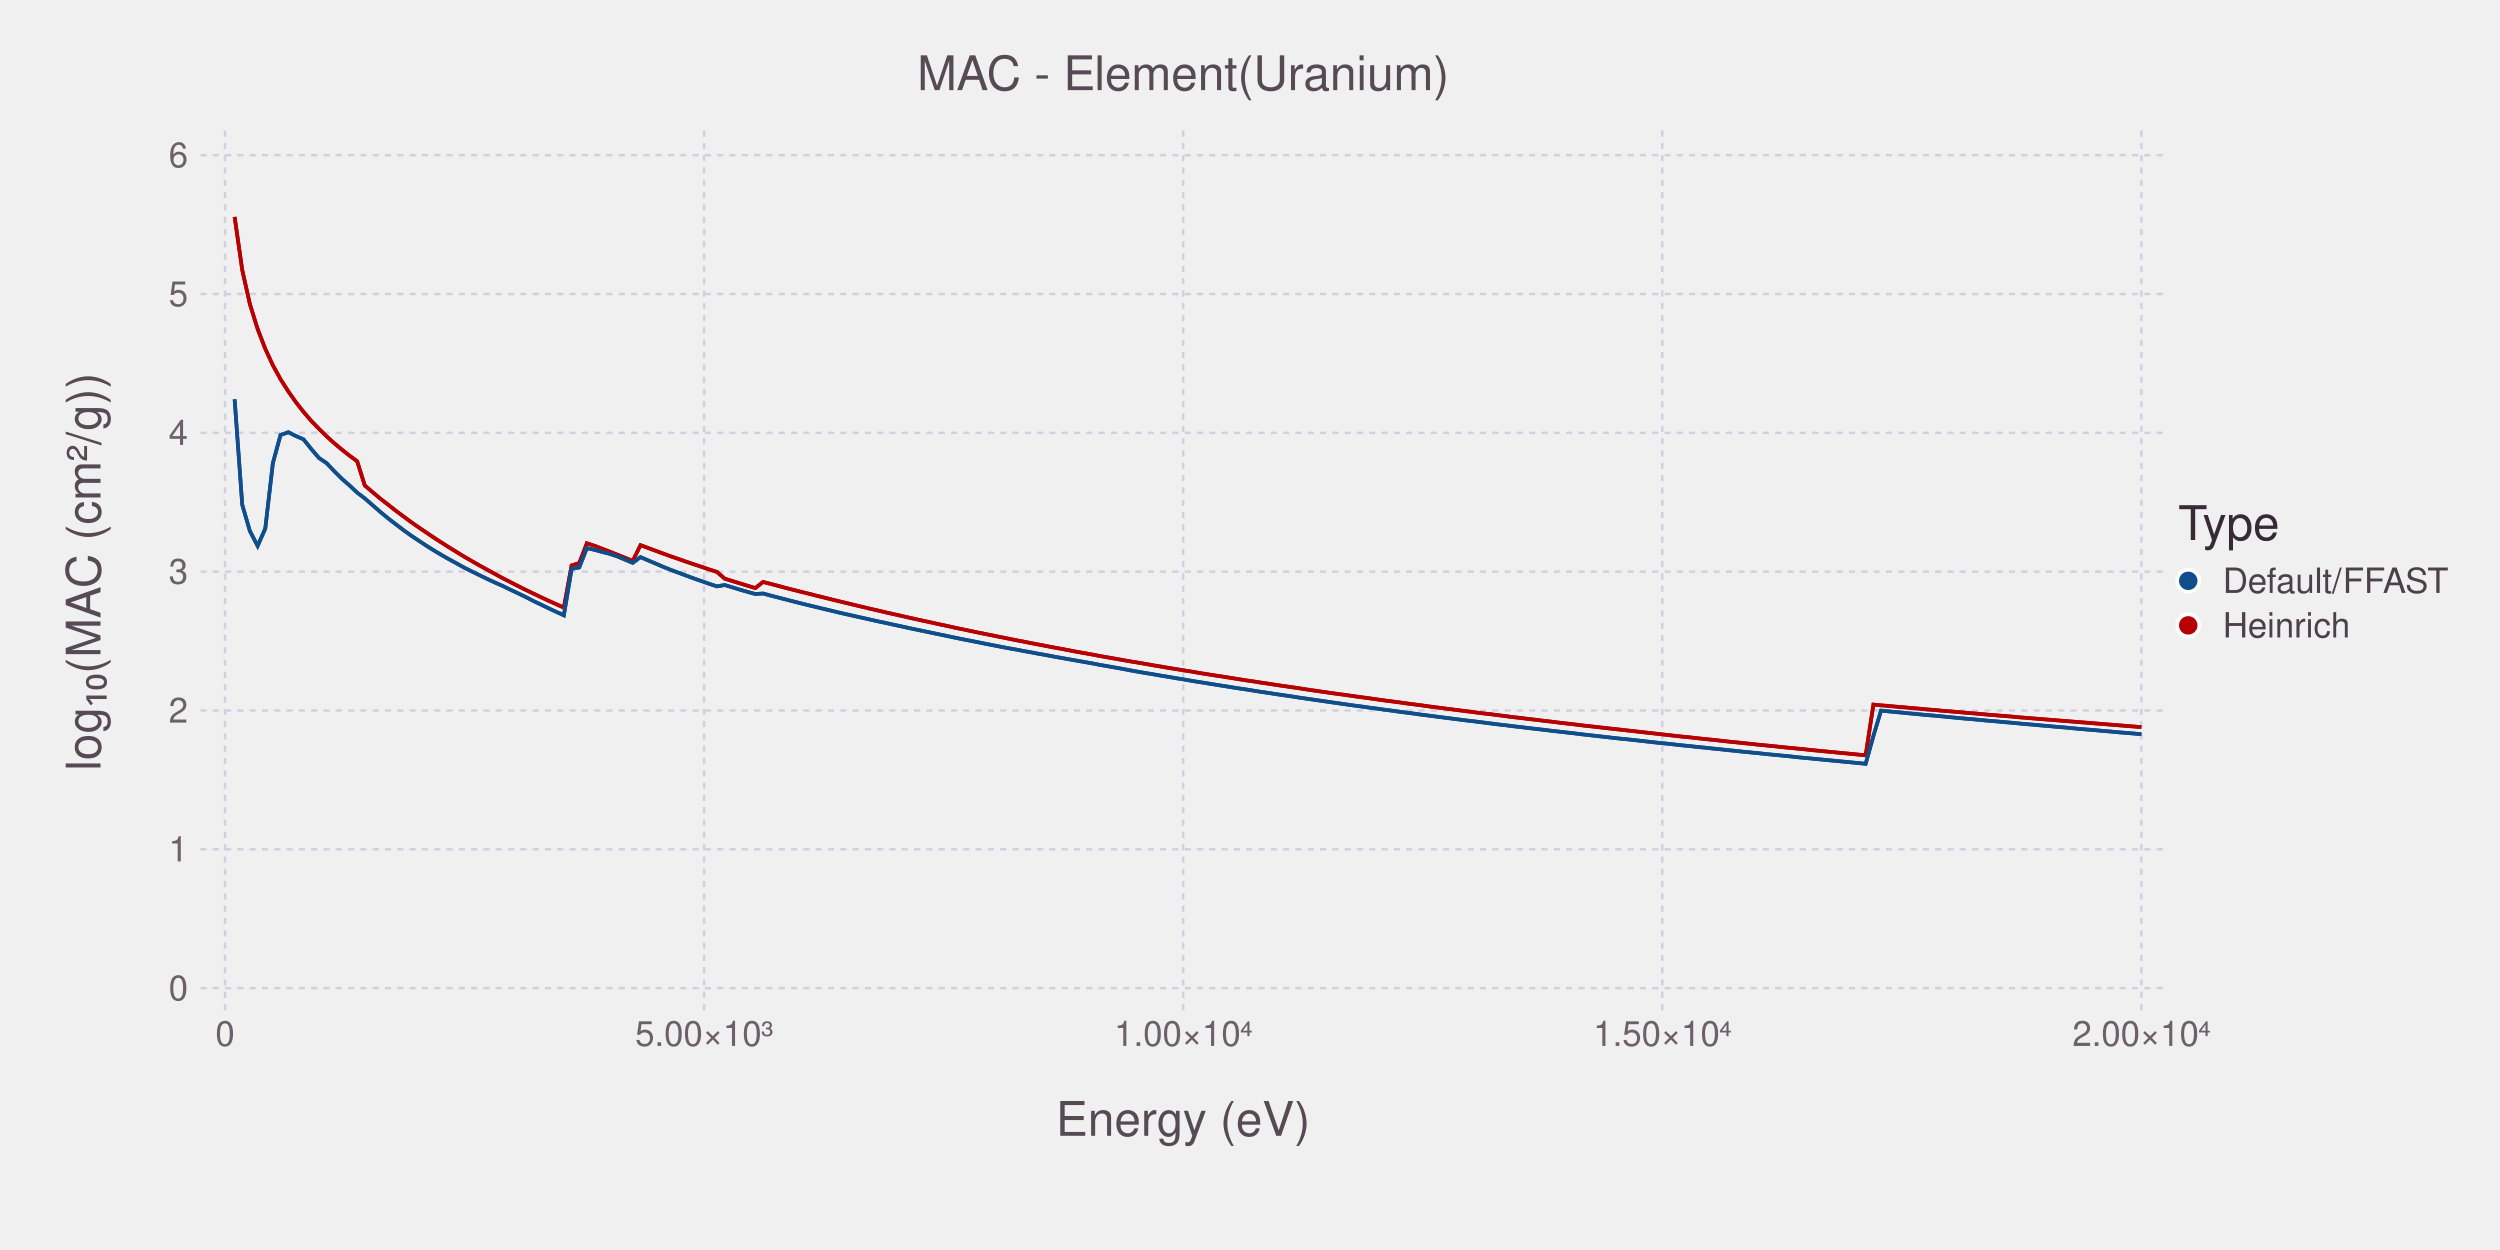
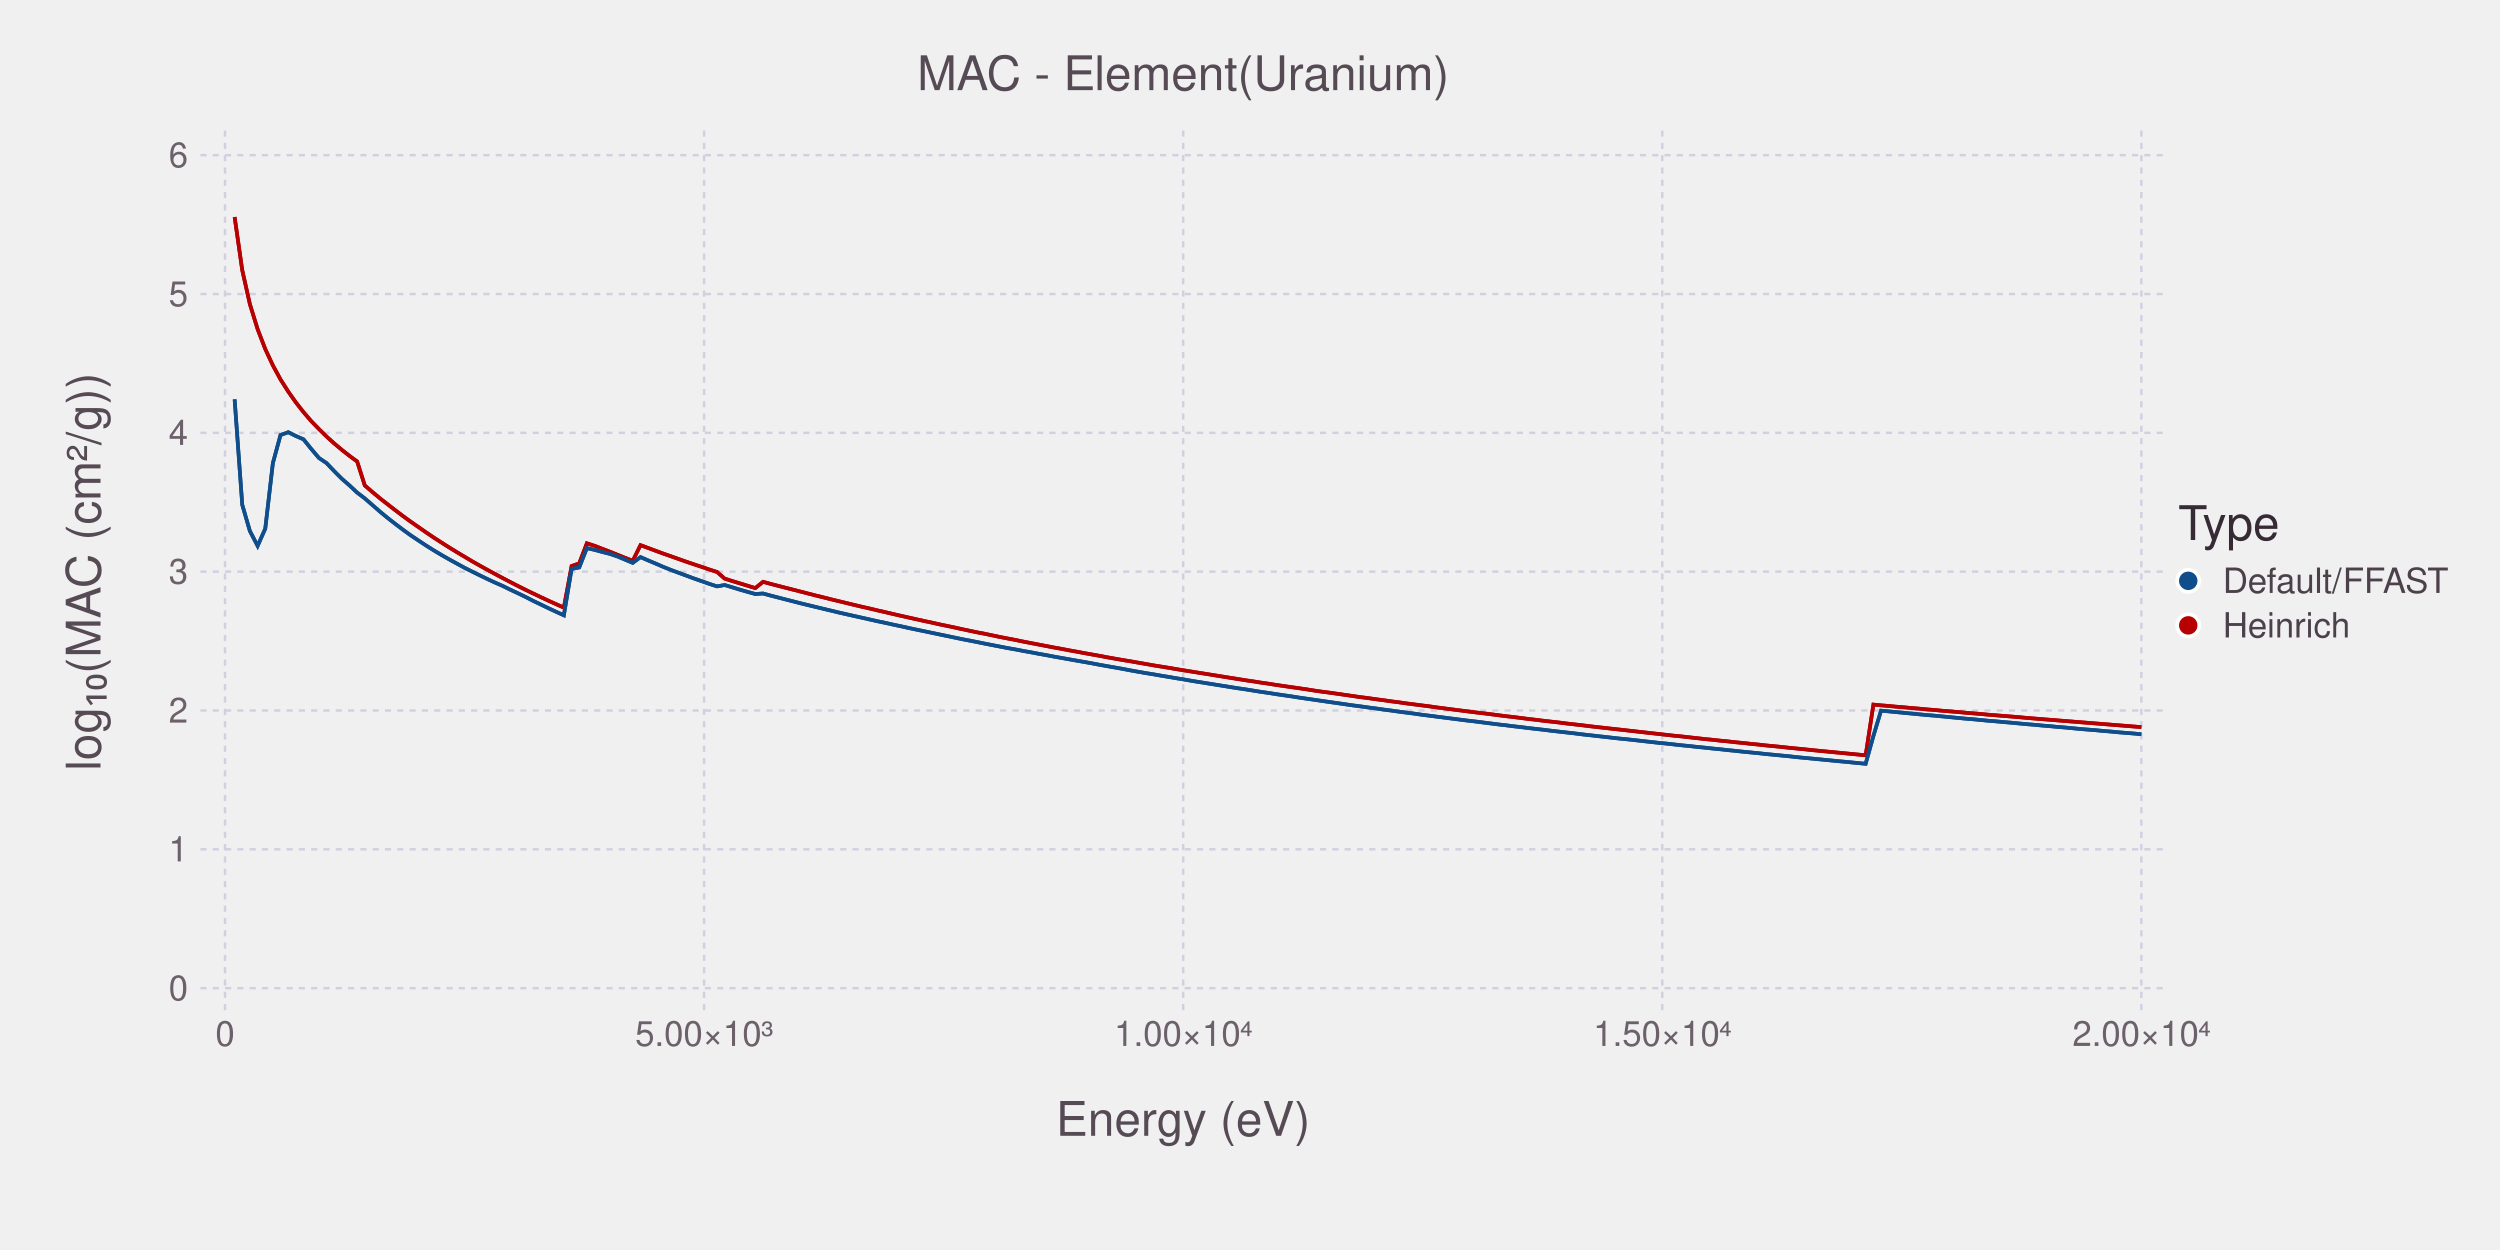
<svg xmlns="http://www.w3.org/2000/svg" version="1.2" width="203.2mm" height="101.6mm" viewBox="0 0 203.2 101.6" stroke="none" fill="#000000" stroke-width="0.3" font-size="3.88">
  <defs>
    <marker id="arrow" markerWidth="15" markerHeight="7" refX="5" refY="3.5" orient="auto" markerUnits="strokeWidth">
      <path d="M0,0 L15,3.5 L0,7 z" stroke="context-stroke" fill="context-stroke" />
    </marker>
  </defs>
-   <g class="plotroot xscalable yscalable" id="img-ddc26c8d-1">
-     <g font-size="3.88" font-family="'PT Sans','Helvetica Neue','Helvetica',sans-serif" fill="#564A55" stroke="#000000" stroke-opacity="0.000" id="img-ddc26c8d-2">
+   <g class="plotroot xscalable yscalable" id="img-5a6da447-1">
+     <g font-size="3.88" font-family="'PT Sans','Helvetica Neue','Helvetica',sans-serif" fill="#564A55" stroke="#000000" stroke-opacity="0.000" id="img-5a6da447-2">
      <g transform="translate(96.17,89.99)">
        <g class="primitive">
          <text text-anchor="middle" dy="0.6em">Energy (eV)</text>
        </g>
      </g>
    </g>
-     <g class="guide xlabels" font-size="2.82" font-family="'PT Sans Caption','Helvetica Neue','Helvetica',sans-serif" fill="#6C606B" id="img-ddc26c8d-3">
+     <g class="guide xlabels" font-size="2.82" font-family="'PT Sans Caption','Helvetica Neue','Helvetica',sans-serif" fill="#6C606B" id="img-5a6da447-3">
      <g transform="translate(18.29,83.32)">
        <g class="primitive">
          <text text-anchor="middle" dy="0.6em">0</text>
        </g>
      </g>
      <g transform="translate(57.23,83.32)">
        <g class="primitive">
          <text text-anchor="middle" dy="0.6em">5.00×10³</text>
        </g>
      </g>
      <g transform="translate(96.17,83.32)">
        <g class="primitive">
          <text text-anchor="middle" dy="0.6em">1.00×10⁴</text>
        </g>
      </g>
      <g transform="translate(135.11,83.32)">
        <g class="primitive">
          <text text-anchor="middle" dy="0.6em">1.50×10⁴</text>
        </g>
      </g>
      <g transform="translate(174.05,83.32)">
        <g class="primitive">
          <text text-anchor="middle" dy="0.6em">2.00×10⁴</text>
        </g>
      </g>
    </g>
-     <g class="guide colorkey" id="img-ddc26c8d-4">
-       <g fill="#4C404B" font-size="2.82" font-family="'PT Sans','Helvetica Neue','Helvetica',sans-serif" id="img-ddc26c8d-5">
-         <g transform="translate(180.67,47.21)" id="img-ddc26c8d-6">
+     <g class="guide colorkey" id="img-5a6da447-4">
+       <g fill="#4C404B" font-size="2.82" font-family="'PT Sans','Helvetica Neue','Helvetica',sans-serif" id="img-5a6da447-5">
+         <g transform="translate(180.67,47.21)" id="img-5a6da447-6">
          <g class="primitive">
            <text dy="0.35em">Default/FFAST</text>
          </g>
        </g>
-         <g transform="translate(180.67,50.83)" id="img-ddc26c8d-7">
+         <g transform="translate(180.67,50.83)" id="img-5a6da447-7">
          <g class="primitive">
            <text dy="0.35em">Heinrich</text>
          </g>
        </g>
      </g>
-       <g stroke-width="0.3" id="img-ddc26c8d-8">
-         <g stroke="#FFFFFF" fill-opacity="1" fill="#B70002" id="img-ddc26c8d-9">
-           <g transform="translate(177.86,50.83)" id="img-ddc26c8d-10">
+       <g stroke-width="0.3" id="img-5a6da447-8">
+         <g stroke="#FFFFFF" fill-opacity="1" fill="#B70002" id="img-5a6da447-9">
+           <g transform="translate(177.86,50.83)" id="img-5a6da447-10">
            <circle cx="0" cy="0" r="0.9" class="primitive" />
          </g>
        </g>
-         <g stroke="#FFFFFF" fill-opacity="1" fill="#104E8B" id="img-ddc26c8d-11">
-           <g transform="translate(177.86,47.21)" id="img-ddc26c8d-12">
+         <g stroke="#FFFFFF" fill-opacity="1" fill="#104E8B" id="img-5a6da447-11">
+           <g transform="translate(177.86,47.21)" id="img-5a6da447-12">
            <circle cx="0" cy="0" r="0.9" class="primitive" />
          </g>
        </g>
      </g>
-       <g fill="#362A35" font-size="3.88" font-family="'PT Sans','Helvetica Neue','Helvetica',sans-serif" stroke="#000000" stroke-opacity="0.000" id="img-ddc26c8d-13">
-         <g transform="translate(177.05,43.89)" id="img-ddc26c8d-14">
+       <g fill="#362A35" font-size="3.88" font-family="'PT Sans','Helvetica Neue','Helvetica',sans-serif" stroke="#000000" stroke-opacity="0.000" id="img-5a6da447-13">
+         <g transform="translate(177.05,43.89)" id="img-5a6da447-14">
          <g class="primitive">
            <text dy="-0em">Type</text>
          </g>
        </g>
      </g>
    </g>
-     <g clip-path="url(#img-ddc26c8d-15)">
-       <g id="img-ddc26c8d-16">
-         <g pointer-events="visible" stroke-width="0.3" fill="#000000" fill-opacity="0.000" stroke="#000000" stroke-opacity="0.000" class="guide background" id="img-ddc26c8d-17">
-           <g transform="translate(96.17,46.46)" id="img-ddc26c8d-18">
+     <g clip-path="url(#img-5a6da447-15)">
+       <g id="img-5a6da447-16">
+         <g pointer-events="visible" stroke-width="0.3" fill="#000000" fill-opacity="0.000" stroke="#000000" stroke-opacity="0.000" class="guide background" id="img-5a6da447-17">
+           <g transform="translate(96.17,46.46)" id="img-5a6da447-18">
            <path d="M-79.88,-35.85 L79.88,-35.85 79.88,35.85 -79.88,35.85  z" class="primitive" />
          </g>
        </g>
-         <g class="guide ygridlines xfixed" stroke-dasharray="0.5,0.5" stroke-width="0.2" stroke="#D0D0E0" id="img-ddc26c8d-19">
-           <g transform="translate(96.17,80.32)" id="img-ddc26c8d-20">
-             <path fill="none" d="M-79.88,0 L79.88,0 " class="primitive" />
-           </g>
-           <g transform="translate(96.17,69.03)" id="img-ddc26c8d-21">
-             <path fill="none" d="M-79.88,0 L79.88,0 " class="primitive" />
-           </g>
-           <g transform="translate(96.17,57.75)" id="img-ddc26c8d-22">
-             <path fill="none" d="M-79.88,0 L79.88,0 " class="primitive" />
-           </g>
-           <g transform="translate(96.17,46.46)" id="img-ddc26c8d-23">
-             <path fill="none" d="M-79.88,0 L79.88,0 " class="primitive" />
-           </g>
-           <g transform="translate(96.17,35.18)" id="img-ddc26c8d-24">
-             <path fill="none" d="M-79.88,0 L79.88,0 " class="primitive" />
-           </g>
-           <g transform="translate(96.17,23.9)" id="img-ddc26c8d-25">
-             <path fill="none" d="M-79.88,0 L79.88,0 " class="primitive" />
-           </g>
-           <g transform="translate(96.17,12.61)" id="img-ddc26c8d-26">
-             <path fill="none" d="M-79.88,0 L79.88,0 " class="primitive" />
-           </g>
-         </g>
-         <g class="guide xgridlines yfixed" stroke-dasharray="0.5,0.5" stroke-width="0.2" stroke="#D0D0E0" id="img-ddc26c8d-27">
-           <g transform="translate(18.29,46.46)" id="img-ddc26c8d-28">
-             <path fill="none" d="M0,-35.85 L0,35.85 " class="primitive" />
-           </g>
-           <g transform="translate(57.23,46.46)" id="img-ddc26c8d-29">
-             <path fill="none" d="M0,-35.85 L0,35.85 " class="primitive" />
-           </g>
-           <g transform="translate(96.17,46.46)" id="img-ddc26c8d-30">
-             <path fill="none" d="M0,-35.85 L0,35.85 " class="primitive" />
-           </g>
-           <g transform="translate(135.11,46.46)" id="img-ddc26c8d-31">
-             <path fill="none" d="M0,-35.85 L0,35.85 " class="primitive" />
-           </g>
-           <g transform="translate(174.05,46.46)" id="img-ddc26c8d-32">
-             <path fill="none" d="M0,-35.85 L0,35.85 " class="primitive" />
-           </g>
-         </g>
-         <g class="plotpanel" id="img-ddc26c8d-33">
-           <g stroke-width="0.3" fill="#000000" fill-opacity="0.000" class="geometry" id="img-ddc26c8d-34">
-             <g class="color_RGB{N0f8}(0.718,0.0,0.008)" stroke-dasharray="none" stroke="#B70002" id="img-ddc26c8d-35">
-               <g transform="translate(96.56,52.14)" id="img-ddc26c8d-36">
-                 <path fill="none" d="M-77.49,-34.51 L-76.87,-30.19 -76.25,-27.43 -75.62,-25.4 -75,-23.79 -74.38,-22.45 -73.76,-21.32 -73.13,-20.33 -72.51,-19.45 -71.89,-18.66 -71.27,-17.94 -70.64,-17.29 -70.02,-16.68 -69.4,-16.12 -68.78,-15.6 -68.16,-15.11 -67.53,-14.65 -66.91,-12.68 -66.29,-12.15 -65.67,-11.63 -65.04,-11.14 -64.42,-10.65 -63.8,-10.19 -63.18,-9.73 -62.55,-9.29 -61.93,-8.87 -61.31,-8.45 -60.69,-8.05 -60.06,-7.65 -59.44,-7.27 -58.82,-6.89 -58.2,-6.53 -57.57,-6.17 -56.95,-5.83 -56.33,-5.49 -55.71,-5.15 -55.08,-4.83 -54.46,-4.51 -53.84,-4.2 -53.22,-3.9 -52.59,-3.6 -51.97,-3.31 -51.35,-3.03 -50.73,-2.75 -50.1,-6.18 -49.48,-6.37 -48.86,-7.98 -48.24,-7.78 -47.62,-7.54 -46.99,-7.3 -46.37,-7.05 -45.75,-6.8 -45.13,-6.55 -44.5,-7.83 -43.88,-7.6 -43.26,-7.37 -42.64,-7.14 -42.01,-6.91 -41.39,-6.7 -40.77,-6.48 -40.15,-6.27 -39.52,-6.06 -38.9,-5.85 -38.28,-5.65 -37.66,-5.11 -37.03,-4.91 -36.41,-4.72 -35.79,-4.53 -35.17,-4.34 -34.54,-4.84 -33.92,-4.68 -33.3,-4.52 -32.68,-4.35 -32.05,-4.19 -31.43,-4.03 -30.81,-3.88 -30.19,-3.72 -29.57,-3.57 -28.94,-3.41 -28.32,-3.26 -27.7,-3.11 -27.08,-2.96 -26.45,-2.81 -25.83,-2.66 -25.21,-2.52 -24.59,-2.37 -23.96,-2.23 -23.34,-2.09 -22.72,-1.95 -22.1,-1.81 -21.47,-1.67 -20.85,-1.54 -20.23,-1.4 -19.61,-1.27 -18.98,-1.13 -18.36,-1 -17.74,-0.87 -17.12,-0.74 -16.49,-0.61 -15.87,-0.49 -15.25,-0.36 -14.63,-0.24 -14,-0.11 -13.38,0.01 -12.76,0.13 -12.14,0.25 -11.51,0.37 -10.89,0.49 -10.27,0.6 -9.65,0.72 -9.03,0.84 -8.4,0.95 -7.78,1.06 -7.16,1.18 -6.54,1.29 -5.91,1.4 -5.29,1.51 -4.67,1.62 -4.05,1.72 -3.42,1.83 -2.8,1.94 -2.18,2.04 -1.56,2.15 -0.93,2.25 -0.31,2.35 0.31,2.45 0.93,2.56 1.56,2.66 2.18,2.76 2.8,2.85 3.42,2.95 4.05,3.05 4.67,3.15 5.29,3.24 5.91,3.34 6.54,3.43 7.16,3.53 7.78,3.62 8.4,3.71 9.03,3.8 9.65,3.9 10.27,3.99 10.89,4.08 11.51,4.17 12.14,4.26 12.76,4.34 13.38,4.43 14,4.52 14.63,4.6 15.25,4.69 15.87,4.78 16.49,4.86 17.12,4.94 17.74,5.03 18.36,5.11 18.98,5.19 19.61,5.28 20.23,5.36 20.85,5.44 21.47,5.52 22.1,5.6 22.72,5.68 23.34,5.76 23.96,5.84 24.59,5.91 25.21,5.99 25.83,6.07 26.45,6.15 27.08,6.22 27.7,6.3 28.32,6.37 28.94,6.45 29.57,6.52 30.19,6.6 30.81,6.67 31.43,6.74 32.05,6.82 32.68,6.89 33.3,6.96 33.92,7.03 34.54,7.1 35.17,7.17 35.79,7.24 36.41,7.31 37.03,7.38 37.66,7.45 38.28,7.52 38.9,7.59 39.52,7.66 40.15,7.73 40.77,7.79 41.39,7.86 42.01,7.93 42.64,7.99 43.26,8.06 43.88,8.13 44.5,8.19 45.13,8.26 45.75,8.32 46.37,8.39 46.99,8.45 47.62,8.51 48.24,8.58 48.86,8.64 49.48,8.7 50.1,8.76 50.73,8.83 51.35,8.89 51.97,8.95 52.59,9.01 53.22,9.07 53.84,9.13 54.46,9.19 55.08,9.25 55.71,5.13 56.33,5.19 56.95,5.24 57.57,5.3 58.2,5.35 58.82,5.41 59.44,5.46 60.06,5.52 60.69,5.57 61.31,5.63 61.93,5.68 62.55,5.73 63.18,5.79 63.8,5.84 64.42,5.89 65.04,5.95 65.67,6 66.29,6.05 66.91,6.1 67.53,6.16 68.16,6.21 68.78,6.26 69.4,6.31 70.02,6.36 70.64,6.41 71.27,6.46 71.89,6.51 72.51,6.56 73.13,6.61 73.76,6.66 74.38,6.71 75,6.76 75.62,6.81 76.25,6.86 76.87,6.91 77.49,6.96 " class="primitive" />
-               </g>
-             </g>
-           </g>
-           <g stroke-width="0.3" fill="#000000" fill-opacity="0.000" class="geometry" id="img-ddc26c8d-37">
-             <g class="color_RGB{N0f8}(0.718,0.0,0.008)" stroke-dasharray="none" stroke="#B70002" id="img-ddc26c8d-38">
-               <g transform="translate(96.56,52.14)" id="img-ddc26c8d-39">
-                 <path fill="none" d="M-77.49,-34.51 L-76.87,-30.19 -76.25,-27.43 -75.62,-25.4 -75,-23.79 -74.38,-22.45 -73.76,-21.32 -73.13,-20.33 -72.51,-19.45 -71.89,-18.66 -71.27,-17.94 -70.64,-17.29 -70.02,-16.68 -69.4,-16.12 -68.78,-15.6 -68.16,-15.11 -67.53,-14.65 -66.91,-12.68 -66.29,-12.15 -65.67,-11.63 -65.04,-11.14 -64.42,-10.65 -63.8,-10.19 -63.18,-9.73 -62.55,-9.29 -61.93,-8.87 -61.31,-8.45 -60.69,-8.05 -60.06,-7.65 -59.44,-7.27 -58.82,-6.89 -58.2,-6.53 -57.57,-6.17 -56.95,-5.83 -56.33,-5.49 -55.71,-5.15 -55.08,-4.83 -54.46,-4.51 -53.84,-4.2 -53.22,-3.9 -52.59,-3.6 -51.97,-3.31 -51.35,-3.03 -50.73,-2.75 -50.1,-6.18 -49.48,-6.37 -48.86,-7.98 -48.24,-7.78 -47.62,-7.54 -46.99,-7.3 -46.37,-7.05 -45.75,-6.8 -45.13,-6.55 -44.5,-7.83 -43.88,-7.6 -43.26,-7.37 -42.64,-7.14 -42.01,-6.91 -41.39,-6.7 -40.77,-6.48 -40.15,-6.27 -39.52,-6.06 -38.9,-5.85 -38.28,-5.65 -37.66,-5.11 -37.03,-4.91 -36.41,-4.72 -35.79,-4.53 -35.17,-4.34 -34.54,-4.84 -33.92,-4.68 -33.3,-4.52 -32.68,-4.35 -32.05,-4.19 -31.43,-4.03 -30.81,-3.88 -30.19,-3.72 -29.57,-3.57 -28.94,-3.41 -28.32,-3.26 -27.7,-3.11 -27.08,-2.96 -26.45,-2.81 -25.83,-2.66 -25.21,-2.52 -24.59,-2.37 -23.96,-2.23 -23.34,-2.09 -22.72,-1.95 -22.1,-1.81 -21.47,-1.67 -20.85,-1.54 -20.23,-1.4 -19.61,-1.27 -18.98,-1.13 -18.36,-1 -17.74,-0.87 -17.12,-0.74 -16.49,-0.61 -15.87,-0.49 -15.25,-0.36 -14.63,-0.24 -14,-0.11 -13.38,0.01 -12.76,0.13 -12.14,0.25 -11.51,0.37 -10.89,0.49 -10.27,0.6 -9.65,0.72 -9.03,0.84 -8.4,0.95 -7.78,1.06 -7.16,1.18 -6.54,1.29 -5.91,1.4 -5.29,1.51 -4.67,1.62 -4.05,1.72 -3.42,1.83 -2.8,1.94 -2.18,2.04 -1.56,2.15 -0.93,2.25 -0.31,2.35 0.31,2.45 0.93,2.56 1.56,2.66 2.18,2.76 2.8,2.85 3.42,2.95 4.05,3.05 4.67,3.15 5.29,3.24 5.91,3.34 6.54,3.43 7.16,3.53 7.78,3.62 8.4,3.71 9.03,3.8 9.65,3.9 10.27,3.99 10.89,4.08 11.51,4.17 12.14,4.26 12.76,4.34 13.38,4.43 14,4.52 14.63,4.6 15.25,4.69 15.87,4.78 16.49,4.86 17.12,4.94 17.74,5.03 18.36,5.11 18.98,5.19 19.61,5.28 20.23,5.36 20.85,5.44 21.47,5.52 22.1,5.6 22.72,5.68 23.34,5.76 23.96,5.84 24.59,5.91 25.21,5.99 25.83,6.07 26.45,6.15 27.08,6.22 27.7,6.3 28.32,6.37 28.94,6.45 29.57,6.52 30.19,6.6 30.81,6.67 31.43,6.74 32.05,6.82 32.68,6.89 33.3,6.96 33.92,7.03 34.54,7.1 35.17,7.17 35.79,7.24 36.41,7.31 37.03,7.38 37.66,7.45 38.28,7.52 38.9,7.59 39.52,7.66 40.15,7.73 40.77,7.79 41.39,7.86 42.01,7.93 42.64,7.99 43.26,8.06 43.88,8.13 44.5,8.19 45.13,8.26 45.75,8.32 46.37,8.39 46.99,8.45 47.62,8.51 48.24,8.58 48.86,8.64 49.48,8.7 50.1,8.76 50.73,8.83 51.35,8.89 51.97,8.95 52.59,9.01 53.22,9.07 53.84,9.13 54.46,9.19 55.08,9.25 55.71,5.13 56.33,5.19 56.95,5.24 57.57,5.3 58.2,5.35 58.82,5.41 59.44,5.46 60.06,5.52 60.69,5.57 61.31,5.63 61.93,5.68 62.55,5.73 63.18,5.79 63.8,5.84 64.42,5.89 65.04,5.95 65.67,6 66.29,6.05 66.91,6.1 67.53,6.16 68.16,6.21 68.78,6.26 69.4,6.31 70.02,6.36 70.64,6.41 71.27,6.46 71.89,6.51 72.51,6.56 73.13,6.61 73.76,6.66 74.38,6.71 75,6.76 75.62,6.81 76.25,6.86 76.87,6.91 77.49,6.96 " class="primitive" />
-               </g>
-             </g>
-           </g>
-           <g stroke-width="0.3" fill="#000000" fill-opacity="0.000" class="geometry" id="img-ddc26c8d-40">
-             <g class="color_RGB{N0f8}(0.063,0.306,0.545)" stroke-dasharray="none" stroke="#104E8B" id="img-ddc26c8d-41">
-               <g transform="translate(96.56,53.31)" id="img-ddc26c8d-42">
+         <g class="guide ygridlines xfixed" stroke-dasharray="0.5,0.5" stroke-width="0.2" stroke="#D0D0E0" id="img-5a6da447-19">
+           <g transform="translate(96.17,80.32)" id="img-5a6da447-20">
+             <path fill="none" d="M-79.88,0 L79.88,0 " class="primitive" />
+           </g>
+           <g transform="translate(96.17,69.03)" id="img-5a6da447-21">
+             <path fill="none" d="M-79.88,0 L79.88,0 " class="primitive" />
+           </g>
+           <g transform="translate(96.17,57.75)" id="img-5a6da447-22">
+             <path fill="none" d="M-79.88,0 L79.88,0 " class="primitive" />
+           </g>
+           <g transform="translate(96.17,46.46)" id="img-5a6da447-23">
+             <path fill="none" d="M-79.88,0 L79.88,0 " class="primitive" />
+           </g>
+           <g transform="translate(96.17,35.18)" id="img-5a6da447-24">
+             <path fill="none" d="M-79.88,0 L79.88,0 " class="primitive" />
+           </g>
+           <g transform="translate(96.17,23.9)" id="img-5a6da447-25">
+             <path fill="none" d="M-79.88,0 L79.88,0 " class="primitive" />
+           </g>
+           <g transform="translate(96.17,12.61)" id="img-5a6da447-26">
+             <path fill="none" d="M-79.88,0 L79.88,0 " class="primitive" />
+           </g>
+         </g>
+         <g class="guide xgridlines yfixed" stroke-dasharray="0.5,0.5" stroke-width="0.2" stroke="#D0D0E0" id="img-5a6da447-27">
+           <g transform="translate(18.29,46.46)" id="img-5a6da447-28">
+             <path fill="none" d="M0,-35.85 L0,35.85 " class="primitive" />
+           </g>
+           <g transform="translate(57.23,46.46)" id="img-5a6da447-29">
+             <path fill="none" d="M0,-35.85 L0,35.85 " class="primitive" />
+           </g>
+           <g transform="translate(96.17,46.46)" id="img-5a6da447-30">
+             <path fill="none" d="M0,-35.85 L0,35.85 " class="primitive" />
+           </g>
+           <g transform="translate(135.11,46.46)" id="img-5a6da447-31">
+             <path fill="none" d="M0,-35.85 L0,35.85 " class="primitive" />
+           </g>
+           <g transform="translate(174.05,46.46)" id="img-5a6da447-32">
+             <path fill="none" d="M0,-35.85 L0,35.85 " class="primitive" />
+           </g>
+         </g>
+         <g class="plotpanel" id="img-5a6da447-33">
+           <g stroke-width="0.3" fill="#000000" fill-opacity="0.000" class="geometry" id="img-5a6da447-34">
+             <g class="color_RGB{N0f8}(0.718,0.0,0.008)" stroke-dasharray="none" stroke="#B70002" id="img-5a6da447-35">
+               <g transform="translate(96.56,52.14)" id="img-5a6da447-36">
+                 <path fill="none" d="M-77.49,-34.5 L-76.87,-30.18 -76.25,-27.42 -75.62,-25.38 -75,-23.77 -74.38,-22.44 -73.76,-21.3 -73.13,-20.31 -72.51,-19.43 -71.89,-18.64 -71.27,-17.92 -70.64,-17.27 -70.02,-16.66 -69.4,-16.1 -68.78,-15.58 -68.16,-15.09 -67.53,-14.63 -66.91,-12.68 -66.29,-12.15 -65.67,-11.63 -65.04,-11.14 -64.42,-10.66 -63.8,-10.19 -63.18,-9.74 -62.55,-9.3 -61.93,-8.87 -61.31,-8.45 -60.69,-8.05 -60.06,-7.65 -59.44,-7.27 -58.82,-6.9 -58.2,-6.53 -57.57,-6.17 -56.95,-5.83 -56.33,-5.49 -55.71,-5.16 -55.08,-4.83 -54.46,-4.51 -53.84,-4.2 -53.22,-3.9 -52.59,-3.6 -51.97,-3.31 -51.35,-3.03 -50.73,-2.75 -50.1,-6.13 -49.48,-6.35 -48.86,-7.98 -48.24,-7.78 -47.62,-7.54 -46.99,-7.3 -46.37,-7.05 -45.75,-6.8 -45.13,-6.56 -44.5,-7.83 -43.88,-7.6 -43.26,-7.37 -42.64,-7.14 -42.01,-6.92 -41.39,-6.7 -40.77,-6.48 -40.15,-6.27 -39.52,-6.06 -38.9,-5.85 -38.28,-5.65 -37.66,-5.11 -37.03,-4.91 -36.41,-4.72 -35.79,-4.53 -35.17,-4.34 -34.54,-4.85 -33.92,-4.68 -33.3,-4.52 -32.68,-4.36 -32.05,-4.2 -31.43,-4.04 -30.81,-3.88 -30.19,-3.72 -29.57,-3.57 -28.94,-3.41 -28.32,-3.26 -27.7,-3.11 -27.08,-2.96 -26.45,-2.81 -25.83,-2.67 -25.21,-2.52 -24.59,-2.38 -23.96,-2.23 -23.34,-2.09 -22.72,-1.95 -22.1,-1.81 -21.47,-1.67 -20.85,-1.54 -20.23,-1.4 -19.61,-1.27 -18.98,-1.14 -18.36,-1 -17.74,-0.87 -17.12,-0.74 -16.49,-0.62 -15.87,-0.49 -15.25,-0.36 -14.63,-0.24 -14,-0.12 -13.38,0.01 -12.76,0.13 -12.14,0.25 -11.51,0.37 -10.89,0.49 -10.27,0.6 -9.65,0.72 -9.03,0.83 -8.4,0.95 -7.78,1.06 -7.16,1.17 -6.54,1.29 -5.91,1.4 -5.29,1.51 -4.67,1.61 -4.05,1.72 -3.42,1.83 -2.8,1.94 -2.18,2.04 -1.56,2.14 -0.93,2.25 -0.31,2.35 0.31,2.45 0.93,2.55 1.56,2.65 2.18,2.75 2.8,2.85 3.42,2.95 4.05,3.05 4.67,3.15 5.29,3.24 5.91,3.34 6.54,3.43 7.16,3.53 7.78,3.62 8.4,3.71 9.03,3.8 9.65,3.89 10.27,3.99 10.89,4.08 11.51,4.16 12.14,4.25 12.76,4.34 13.38,4.43 14,4.52 14.63,4.6 15.25,4.69 15.87,4.77 16.49,4.86 17.12,4.94 17.74,5.03 18.36,5.11 18.98,5.19 19.61,5.27 20.23,5.36 20.85,5.44 21.47,5.52 22.1,5.6 22.72,5.68 23.34,5.76 23.96,5.83 24.59,5.91 25.21,5.99 25.83,6.07 26.45,6.14 27.08,6.22 27.7,6.3 28.32,6.37 28.94,6.45 29.57,6.52 30.19,6.59 30.81,6.67 31.43,6.74 32.05,6.81 32.68,6.89 33.3,6.96 33.92,7.03 34.54,7.1 35.17,7.17 35.79,7.24 36.41,7.31 37.03,7.38 37.66,7.45 38.28,7.52 38.9,7.59 39.52,7.66 40.15,7.72 40.77,7.79 41.39,7.86 42.01,7.93 42.64,7.99 43.26,8.06 43.88,8.12 44.5,8.19 45.13,8.25 45.75,8.32 46.37,8.38 46.99,8.45 47.62,8.51 48.24,8.57 48.86,8.64 49.48,8.7 50.1,8.76 50.73,8.83 51.35,8.89 51.97,8.95 52.59,9.01 53.22,9.07 53.84,9.13 54.46,9.19 55.08,9.25 55.71,5.13 56.33,5.19 56.95,5.24 57.57,5.3 58.2,5.35 58.82,5.41 59.44,5.46 60.06,5.52 60.69,5.57 61.31,5.63 61.93,5.68 62.55,5.73 63.18,5.79 63.8,5.84 64.42,5.89 65.04,5.95 65.67,6 66.29,6.05 66.91,6.1 67.53,6.15 68.16,6.21 68.78,6.26 69.4,6.31 70.02,6.36 70.64,6.41 71.27,6.46 71.89,6.51 72.51,6.56 73.13,6.61 73.76,6.66 74.38,6.71 75,6.76 75.62,6.81 76.25,6.86 76.87,6.91 77.49,6.96 " class="primitive" />
+               </g>
+             </g>
+           </g>
+           <g stroke-width="0.3" fill="#000000" fill-opacity="0.000" class="geometry" id="img-5a6da447-37">
+             <g class="color_RGB{N0f8}(0.718,0.0,0.008)" stroke-dasharray="none" stroke="#B70002" id="img-5a6da447-38">
+               <g transform="translate(96.56,52.14)" id="img-5a6da447-39">
+                 <path fill="none" d="M-77.49,-34.5 L-76.87,-30.18 -76.25,-27.42 -75.62,-25.38 -75,-23.77 -74.38,-22.44 -73.76,-21.3 -73.13,-20.31 -72.51,-19.43 -71.89,-18.64 -71.27,-17.92 -70.64,-17.27 -70.02,-16.66 -69.4,-16.1 -68.78,-15.58 -68.16,-15.09 -67.53,-14.63 -66.91,-12.68 -66.29,-12.15 -65.67,-11.63 -65.04,-11.14 -64.42,-10.66 -63.8,-10.19 -63.18,-9.74 -62.55,-9.3 -61.93,-8.87 -61.31,-8.45 -60.69,-8.05 -60.06,-7.65 -59.44,-7.27 -58.82,-6.9 -58.2,-6.53 -57.57,-6.17 -56.95,-5.83 -56.33,-5.49 -55.71,-5.16 -55.08,-4.83 -54.46,-4.51 -53.84,-4.2 -53.22,-3.9 -52.59,-3.6 -51.97,-3.31 -51.35,-3.03 -50.73,-2.75 -50.1,-6.13 -49.48,-6.35 -48.86,-7.98 -48.24,-7.78 -47.62,-7.54 -46.99,-7.3 -46.37,-7.05 -45.75,-6.8 -45.13,-6.56 -44.5,-7.83 -43.88,-7.6 -43.26,-7.37 -42.64,-7.14 -42.01,-6.92 -41.39,-6.7 -40.77,-6.48 -40.15,-6.27 -39.52,-6.06 -38.9,-5.85 -38.28,-5.65 -37.66,-5.11 -37.03,-4.91 -36.41,-4.72 -35.79,-4.53 -35.17,-4.34 -34.54,-4.85 -33.92,-4.68 -33.3,-4.52 -32.68,-4.36 -32.05,-4.2 -31.43,-4.04 -30.81,-3.88 -30.19,-3.72 -29.57,-3.57 -28.94,-3.41 -28.32,-3.26 -27.7,-3.11 -27.08,-2.96 -26.45,-2.81 -25.83,-2.67 -25.21,-2.52 -24.59,-2.38 -23.96,-2.23 -23.34,-2.09 -22.72,-1.95 -22.1,-1.81 -21.47,-1.67 -20.85,-1.54 -20.23,-1.4 -19.61,-1.27 -18.98,-1.14 -18.36,-1 -17.74,-0.87 -17.12,-0.74 -16.49,-0.62 -15.87,-0.49 -15.25,-0.36 -14.63,-0.24 -14,-0.12 -13.38,0.01 -12.76,0.13 -12.14,0.25 -11.51,0.37 -10.89,0.49 -10.27,0.6 -9.65,0.72 -9.03,0.83 -8.4,0.95 -7.78,1.06 -7.16,1.17 -6.54,1.29 -5.91,1.4 -5.29,1.51 -4.67,1.61 -4.05,1.72 -3.42,1.83 -2.8,1.94 -2.18,2.04 -1.56,2.14 -0.93,2.25 -0.31,2.35 0.31,2.45 0.93,2.55 1.56,2.65 2.18,2.75 2.8,2.85 3.42,2.95 4.05,3.05 4.67,3.15 5.29,3.24 5.91,3.34 6.54,3.43 7.16,3.53 7.78,3.62 8.4,3.71 9.03,3.8 9.65,3.89 10.27,3.99 10.89,4.08 11.51,4.16 12.14,4.25 12.76,4.34 13.38,4.43 14,4.52 14.63,4.6 15.25,4.69 15.87,4.77 16.49,4.86 17.12,4.94 17.74,5.03 18.36,5.11 18.98,5.19 19.61,5.27 20.23,5.36 20.85,5.44 21.47,5.52 22.1,5.6 22.72,5.68 23.34,5.76 23.96,5.83 24.59,5.91 25.21,5.99 25.83,6.07 26.45,6.14 27.08,6.22 27.7,6.3 28.32,6.37 28.94,6.45 29.57,6.52 30.19,6.59 30.81,6.67 31.43,6.74 32.05,6.81 32.68,6.89 33.3,6.96 33.92,7.03 34.54,7.1 35.17,7.17 35.79,7.24 36.41,7.31 37.03,7.38 37.66,7.45 38.28,7.52 38.9,7.59 39.52,7.66 40.15,7.72 40.77,7.79 41.39,7.86 42.01,7.93 42.64,7.99 43.26,8.06 43.88,8.12 44.5,8.19 45.13,8.25 45.75,8.32 46.37,8.38 46.99,8.45 47.62,8.51 48.24,8.57 48.86,8.64 49.48,8.7 50.1,8.76 50.73,8.83 51.35,8.89 51.97,8.95 52.59,9.01 53.22,9.07 53.84,9.13 54.46,9.19 55.08,9.25 55.71,5.13 56.33,5.19 56.95,5.24 57.57,5.3 58.2,5.35 58.82,5.41 59.44,5.46 60.06,5.52 60.69,5.57 61.31,5.63 61.93,5.68 62.55,5.73 63.18,5.79 63.8,5.84 64.42,5.89 65.04,5.95 65.67,6 66.29,6.05 66.91,6.1 67.53,6.15 68.16,6.21 68.78,6.26 69.4,6.31 70.02,6.36 70.64,6.41 71.27,6.46 71.89,6.51 72.51,6.56 73.13,6.61 73.76,6.66 74.38,6.71 75,6.76 75.62,6.81 76.25,6.86 76.87,6.91 77.49,6.96 " class="primitive" />
+               </g>
+             </g>
+           </g>
+           <g stroke-width="0.3" fill="#000000" fill-opacity="0.000" class="geometry" id="img-5a6da447-40">
+             <g class="color_RGB{N0f8}(0.063,0.306,0.545)" stroke-dasharray="none" stroke="#104E8B" id="img-5a6da447-41">
+               <g transform="translate(96.56,53.31)" id="img-5a6da447-42">
                <path fill="none" d="M-77.49,-20.85 L-76.87,-12.28 -76.25,-10.15 -75.62,-8.94 -75,-10.34 -74.38,-15.67 -73.76,-17.95 -73.13,-18.18 -72.51,-17.87 -71.89,-17.6 -71.27,-16.83 -70.64,-16.09 -70.02,-15.67 -69.4,-15.02 -68.78,-14.4 -68.16,-13.86 -67.53,-13.27 -66.91,-12.8 -66.29,-12.26 -65.67,-11.72 -65.04,-11.2 -64.42,-10.72 -63.8,-10.25 -63.18,-9.8 -62.55,-9.38 -61.93,-8.97 -61.31,-8.58 -60.69,-8.21 -60.06,-7.85 -59.44,-7.51 -58.82,-7.17 -58.2,-6.86 -57.57,-6.55 -56.95,-6.25 -56.33,-5.96 -55.71,-5.69 -55.08,-5.38 -54.46,-5.09 -53.84,-4.79 -53.22,-4.47 -52.59,-4.17 -51.97,-3.87 -51.35,-3.58 -50.73,-3.3 -50.1,-7.07 -49.48,-7.19 -48.86,-8.76 -48.24,-8.62 -47.62,-8.45 -46.99,-8.29 -46.37,-8.08 -45.75,-7.82 -45.13,-7.56 -44.5,-8.03 -43.88,-7.76 -43.26,-7.5 -42.64,-7.23 -42.01,-6.98 -41.39,-6.75 -40.77,-6.52 -40.15,-6.29 -39.52,-6.07 -38.9,-5.85 -38.28,-5.65 -37.66,-5.76 -37.03,-5.57 -36.41,-5.38 -35.79,-5.2 -35.17,-5.03 -34.54,-5.07 -33.92,-4.9 -33.3,-4.74 -32.68,-4.58 -32.05,-4.42 -31.43,-4.26 -30.81,-4.11 -30.19,-3.96 -29.57,-3.81 -28.94,-3.66 -28.32,-3.51 -27.7,-3.37 -27.08,-3.23 -26.45,-3.09 -25.83,-2.95 -25.21,-2.81 -24.59,-2.68 -23.96,-2.54 -23.34,-2.41 -22.72,-2.27 -22.1,-2.14 -21.47,-2.01 -20.85,-1.88 -20.23,-1.75 -19.61,-1.62 -18.98,-1.49 -18.36,-1.36 -17.74,-1.24 -17.12,-1.12 -16.49,-0.99 -15.87,-0.87 -15.25,-0.75 -14.63,-0.63 -14,-0.52 -13.38,-0.4 -12.76,-0.29 -12.14,-0.17 -11.51,-0.06 -10.89,0.06 -10.27,0.17 -9.65,0.28 -9.03,0.39 -8.4,0.5 -7.78,0.61 -7.16,0.73 -6.54,0.84 -5.91,0.95 -5.29,1.06 -4.67,1.18 -4.05,1.29 -3.42,1.4 -2.8,1.5 -2.18,1.61 -1.56,1.71 -0.93,1.82 -0.31,1.92 0.31,2.03 0.93,2.13 1.56,2.23 2.18,2.33 2.8,2.43 3.42,2.53 4.05,2.63 4.67,2.72 5.29,2.82 5.91,2.92 6.54,3.01 7.16,3.11 7.78,3.2 8.4,3.29 9.03,3.39 9.65,3.48 10.27,3.57 10.89,3.66 11.51,3.75 12.14,3.84 12.76,3.93 13.38,4.02 14,4.1 14.63,4.19 15.25,4.27 15.87,4.36 16.49,4.44 17.12,4.53 17.74,4.61 18.36,4.69 18.98,4.78 19.61,4.86 20.23,4.94 20.85,5.02 21.47,5.1 22.1,5.18 22.72,5.26 23.34,5.33 23.96,5.41 24.59,5.49 25.21,5.57 25.83,5.64 26.45,5.72 27.08,5.79 27.7,5.87 28.32,5.94 28.94,6.01 29.57,6.09 30.19,6.16 30.81,6.23 31.43,6.3 32.05,6.38 32.68,6.45 33.3,6.52 33.92,6.59 34.54,6.66 35.17,6.73 35.79,6.79 36.41,6.86 37.03,6.93 37.66,7 38.28,7.07 38.9,7.13 39.52,7.2 40.15,7.27 40.77,7.33 41.39,7.4 42.01,7.46 42.64,7.53 43.26,7.59 43.88,7.66 44.5,7.72 45.13,7.79 45.75,7.85 46.37,7.91 46.99,7.98 47.62,8.04 48.24,8.1 48.86,8.16 49.48,8.23 50.1,8.29 50.73,8.35 51.35,8.41 51.97,8.47 52.59,8.53 53.22,8.59 53.84,8.65 54.46,8.71 55.08,8.77 55.71,6.51 56.33,4.45 56.95,4.51 57.57,4.57 58.2,4.63 58.82,4.69 59.44,4.75 60.06,4.81 60.69,4.86 61.31,4.92 61.93,4.98 62.55,5.04 63.18,5.1 63.8,5.15 64.42,5.21 65.04,5.27 65.67,5.32 66.29,5.38 66.91,5.43 67.53,5.49 68.16,5.55 68.78,5.6 69.4,5.66 70.02,5.71 70.64,5.77 71.27,5.82 71.89,5.88 72.51,5.94 73.13,5.99 73.76,6.04 74.38,6.1 75,6.15 75.62,6.21 76.25,6.26 76.87,6.31 77.49,6.37 " class="primitive" />
              </g>
            </g>
          </g>
-           <g stroke-width="0.3" fill="#000000" fill-opacity="0.000" class="geometry" id="img-ddc26c8d-43">
-             <g class="color_RGB{N0f8}(0.063,0.306,0.545)" stroke-dasharray="none" stroke="#104E8B" id="img-ddc26c8d-44">
-               <g transform="translate(96.56,53.31)" id="img-ddc26c8d-45">
+           <g stroke-width="0.3" fill="#000000" fill-opacity="0.000" class="geometry" id="img-5a6da447-43">
+             <g class="color_RGB{N0f8}(0.063,0.306,0.545)" stroke-dasharray="none" stroke="#104E8B" id="img-5a6da447-44">
+               <g transform="translate(96.56,53.31)" id="img-5a6da447-45">
                <path fill="none" d="M-77.49,-20.85 L-76.87,-12.28 -76.25,-10.15 -75.62,-8.94 -75,-10.34 -74.38,-15.67 -73.76,-17.95 -73.13,-18.18 -72.51,-17.87 -71.89,-17.6 -71.27,-16.83 -70.64,-16.09 -70.02,-15.67 -69.4,-15.02 -68.78,-14.4 -68.16,-13.86 -67.53,-13.27 -66.91,-12.8 -66.29,-12.26 -65.67,-11.72 -65.04,-11.2 -64.42,-10.72 -63.8,-10.25 -63.18,-9.8 -62.55,-9.38 -61.93,-8.97 -61.31,-8.58 -60.69,-8.21 -60.06,-7.85 -59.44,-7.51 -58.82,-7.17 -58.2,-6.86 -57.57,-6.55 -56.95,-6.25 -56.33,-5.96 -55.71,-5.69 -55.08,-5.38 -54.46,-5.09 -53.84,-4.79 -53.22,-4.47 -52.59,-4.17 -51.97,-3.87 -51.35,-3.58 -50.73,-3.3 -50.1,-7.07 -49.48,-7.19 -48.86,-8.76 -48.24,-8.62 -47.62,-8.45 -46.99,-8.29 -46.37,-8.08 -45.75,-7.82 -45.13,-7.56 -44.5,-8.03 -43.88,-7.76 -43.26,-7.5 -42.64,-7.23 -42.01,-6.98 -41.39,-6.75 -40.77,-6.52 -40.15,-6.29 -39.52,-6.07 -38.9,-5.85 -38.28,-5.65 -37.66,-5.76 -37.03,-5.57 -36.41,-5.38 -35.79,-5.2 -35.17,-5.03 -34.54,-5.07 -33.92,-4.9 -33.3,-4.74 -32.68,-4.58 -32.05,-4.42 -31.43,-4.26 -30.81,-4.11 -30.19,-3.96 -29.57,-3.81 -28.94,-3.66 -28.32,-3.51 -27.7,-3.37 -27.08,-3.23 -26.45,-3.09 -25.83,-2.95 -25.21,-2.81 -24.59,-2.68 -23.96,-2.54 -23.34,-2.41 -22.72,-2.27 -22.1,-2.14 -21.47,-2.01 -20.85,-1.88 -20.23,-1.75 -19.61,-1.62 -18.98,-1.49 -18.36,-1.36 -17.74,-1.24 -17.12,-1.12 -16.49,-0.99 -15.87,-0.87 -15.25,-0.75 -14.63,-0.63 -14,-0.52 -13.38,-0.4 -12.76,-0.29 -12.14,-0.17 -11.51,-0.06 -10.89,0.06 -10.27,0.17 -9.65,0.28 -9.03,0.39 -8.4,0.5 -7.78,0.61 -7.16,0.73 -6.54,0.84 -5.91,0.95 -5.29,1.06 -4.67,1.18 -4.05,1.29 -3.42,1.4 -2.8,1.5 -2.18,1.61 -1.56,1.71 -0.93,1.82 -0.31,1.92 0.31,2.03 0.93,2.13 1.56,2.23 2.18,2.33 2.8,2.43 3.42,2.53 4.05,2.63 4.67,2.72 5.29,2.82 5.91,2.92 6.54,3.01 7.16,3.11 7.78,3.2 8.4,3.29 9.03,3.39 9.65,3.48 10.27,3.57 10.89,3.66 11.51,3.75 12.14,3.84 12.76,3.93 13.38,4.02 14,4.1 14.63,4.19 15.25,4.27 15.87,4.36 16.49,4.44 17.12,4.53 17.74,4.61 18.36,4.69 18.98,4.78 19.61,4.86 20.23,4.94 20.85,5.02 21.47,5.1 22.1,5.18 22.72,5.26 23.34,5.33 23.96,5.41 24.59,5.49 25.21,5.57 25.83,5.64 26.45,5.72 27.08,5.79 27.7,5.87 28.32,5.94 28.94,6.01 29.57,6.09 30.19,6.16 30.81,6.23 31.43,6.3 32.05,6.38 32.68,6.45 33.3,6.52 33.92,6.59 34.54,6.66 35.17,6.73 35.79,6.79 36.41,6.86 37.03,6.93 37.66,7 38.28,7.07 38.9,7.13 39.52,7.2 40.15,7.27 40.77,7.33 41.39,7.4 42.01,7.46 42.64,7.53 43.26,7.59 43.88,7.66 44.5,7.72 45.13,7.79 45.75,7.85 46.37,7.91 46.99,7.98 47.62,8.04 48.24,8.1 48.86,8.16 49.48,8.23 50.1,8.29 50.73,8.35 51.35,8.41 51.97,8.47 52.59,8.53 53.22,8.59 53.84,8.65 54.46,8.71 55.08,8.77 55.71,6.51 56.33,4.45 56.95,4.51 57.57,4.57 58.2,4.63 58.82,4.69 59.44,4.75 60.06,4.81 60.69,4.86 61.31,4.92 61.93,4.98 62.55,5.04 63.18,5.1 63.8,5.15 64.42,5.21 65.04,5.27 65.67,5.32 66.29,5.38 66.91,5.43 67.53,5.49 68.16,5.55 68.78,5.6 69.4,5.66 70.02,5.71 70.64,5.77 71.27,5.82 71.89,5.88 72.51,5.94 73.13,5.99 73.76,6.04 74.38,6.1 75,6.15 75.62,6.21 76.25,6.26 76.87,6.31 77.49,6.37 " class="primitive" />
              </g>
            </g>
          </g>
        </g>
      </g>
    </g>
-     <g class="guide ylabels" font-size="2.82" font-family="'PT Sans Caption','Helvetica Neue','Helvetica',sans-serif" fill="#6C606B" id="img-ddc26c8d-46">
-       <g transform="translate(15.28,80.32)" id="img-ddc26c8d-47">
+     <g class="guide ylabels" font-size="2.82" font-family="'PT Sans Caption','Helvetica Neue','Helvetica',sans-serif" fill="#6C606B" id="img-5a6da447-46">
+       <g transform="translate(15.28,80.32)" id="img-5a6da447-47">
        <g class="primitive">
          <text text-anchor="end" dy="0.35em">0</text>
        </g>
      </g>
-       <g transform="translate(15.28,69.03)" id="img-ddc26c8d-48">
+       <g transform="translate(15.28,69.03)" id="img-5a6da447-48">
        <g class="primitive">
          <text text-anchor="end" dy="0.35em">1</text>
        </g>
      </g>
-       <g transform="translate(15.28,57.75)" id="img-ddc26c8d-49">
+       <g transform="translate(15.28,57.75)" id="img-5a6da447-49">
        <g class="primitive">
          <text text-anchor="end" dy="0.35em">2</text>
        </g>
      </g>
-       <g transform="translate(15.28,46.46)" id="img-ddc26c8d-50">
+       <g transform="translate(15.28,46.46)" id="img-5a6da447-50">
        <g class="primitive">
          <text text-anchor="end" dy="0.35em">3</text>
        </g>
      </g>
-       <g transform="translate(15.28,35.18)" id="img-ddc26c8d-51">
+       <g transform="translate(15.28,35.18)" id="img-5a6da447-51">
        <g class="primitive">
          <text text-anchor="end" dy="0.35em">4</text>
        </g>
      </g>
-       <g transform="translate(15.28,23.9)" id="img-ddc26c8d-52">
+       <g transform="translate(15.28,23.9)" id="img-5a6da447-52">
        <g class="primitive">
          <text text-anchor="end" dy="0.35em">5</text>
        </g>
      </g>
-       <g transform="translate(15.28,12.61)" id="img-ddc26c8d-53">
+       <g transform="translate(15.28,12.61)" id="img-5a6da447-53">
        <g class="primitive">
          <text text-anchor="end" dy="0.35em">6</text>
        </g>
      </g>
    </g>
-     <g font-size="3.88" font-family="'PT Sans','Helvetica Neue','Helvetica',sans-serif" fill="#564A55" stroke="#000000" stroke-opacity="0.000" id="img-ddc26c8d-54">
-       <g transform="translate(8.81,44.46)" id="img-ddc26c8d-55">
+     <g font-size="3.88" font-family="'PT Sans','Helvetica Neue','Helvetica',sans-serif" fill="#564A55" stroke="#000000" stroke-opacity="0.000" id="img-5a6da447-54">
+       <g transform="translate(8.81,44.46)" id="img-5a6da447-55">
        <g class="primitive">
          <text text-anchor="middle" dy="0.35em" transform="rotate(-90,0, 2)">log₁₀(MAC (cm²/g))</text>
        </g>
      </g>
    </g>
-     <g font-size="3.88" font-family="'PT Sans','Helvetica Neue','Helvetica',sans-serif" fill="#564A55" stroke="#000000" stroke-opacity="0.000" id="img-ddc26c8d-56">
-       <g transform="translate(96.17,5)" id="img-ddc26c8d-57">
+     <g font-size="3.88" font-family="'PT Sans','Helvetica Neue','Helvetica',sans-serif" fill="#564A55" stroke="#000000" stroke-opacity="0.000" id="img-5a6da447-56">
+       <g transform="translate(96.17,5)" id="img-5a6da447-57">
        <g class="primitive">
          <text text-anchor="middle" dy="0.6em">MAC - Element(Uranium)</text>
        </g>
      </g>
    </g>
  </g>
  <defs>
-     <clipPath id="img-ddc26c8d-15">
+     <clipPath id="img-5a6da447-15">
      <path d="M16.29,10.61 L176.05,10.61 176.05,82.32 16.29,82.32 " />
    </clipPath>
  </defs>
</svg>
